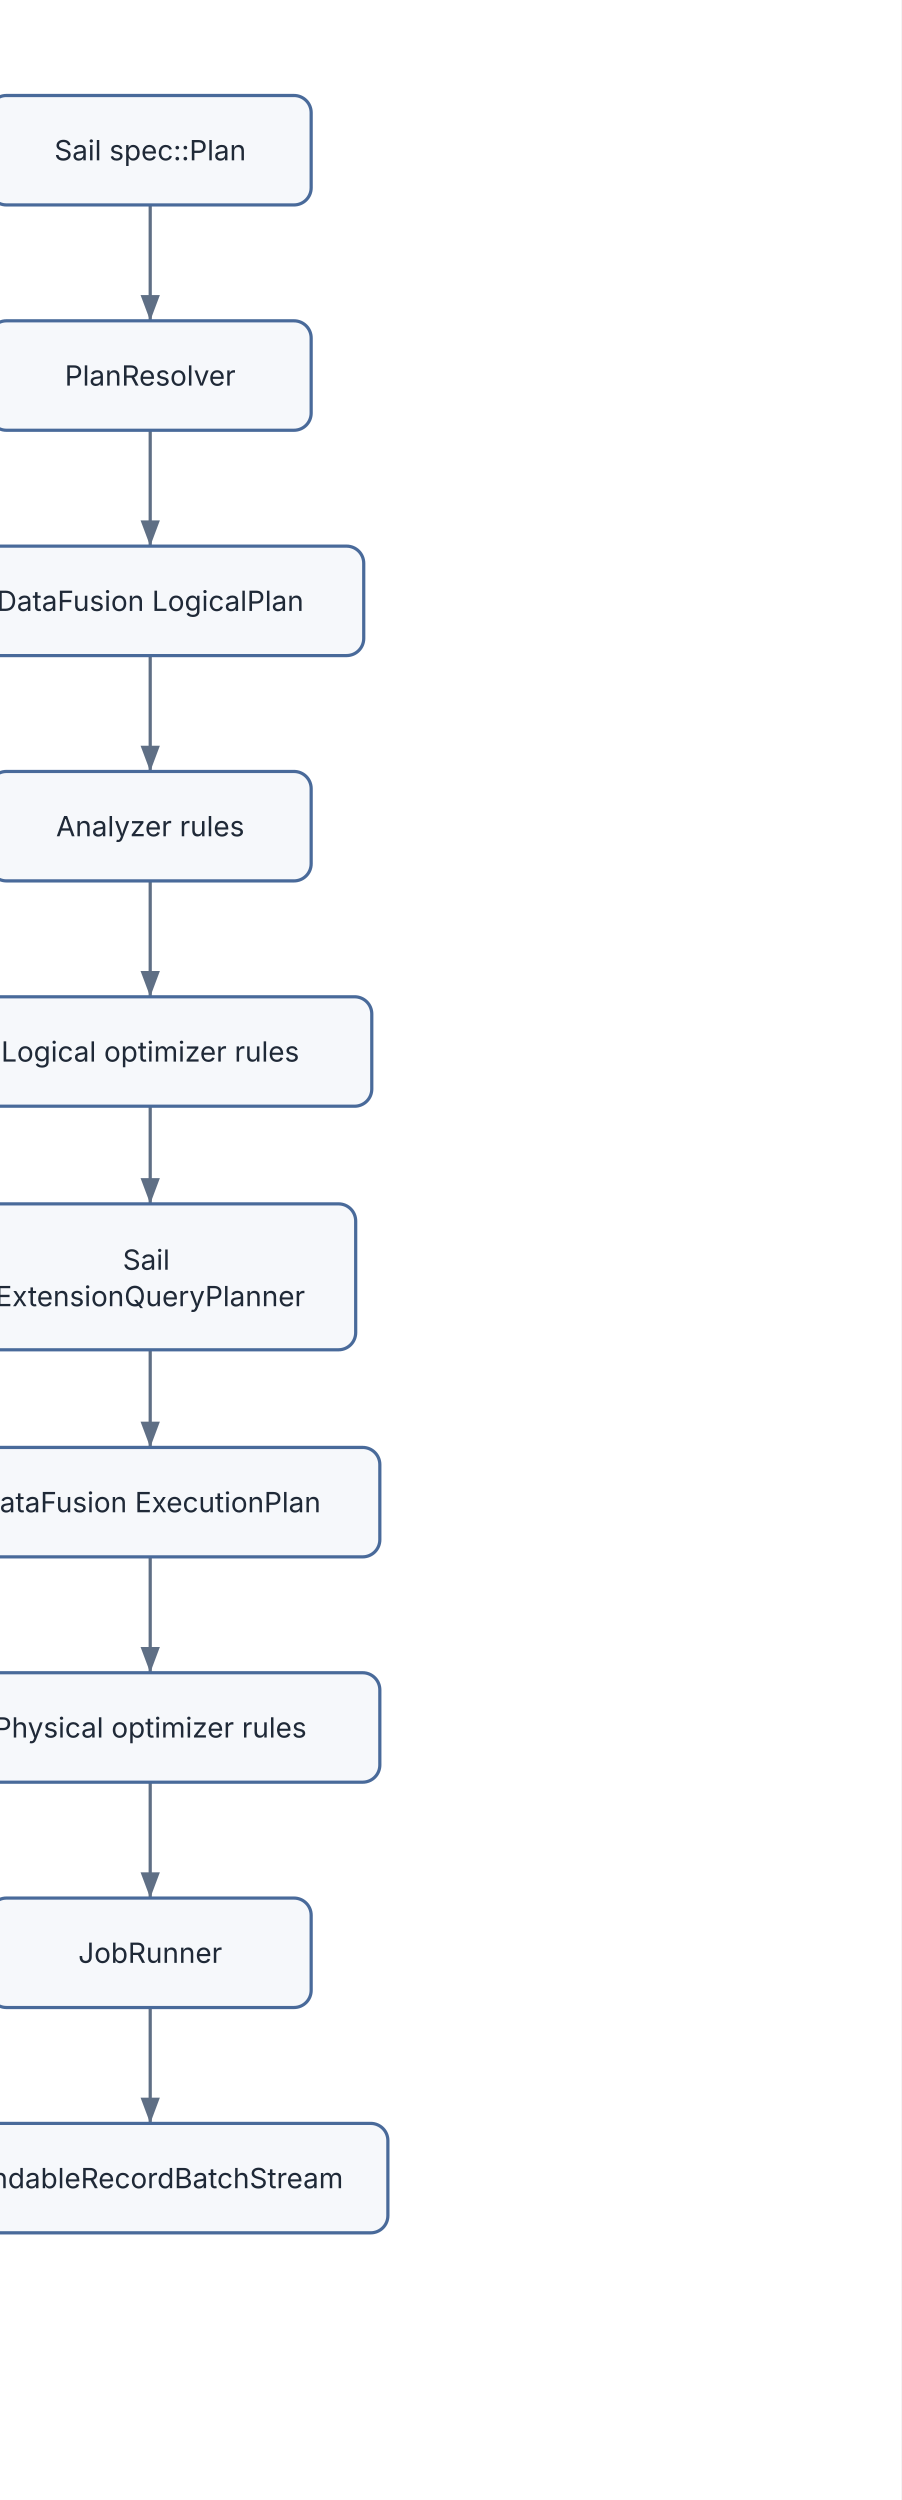
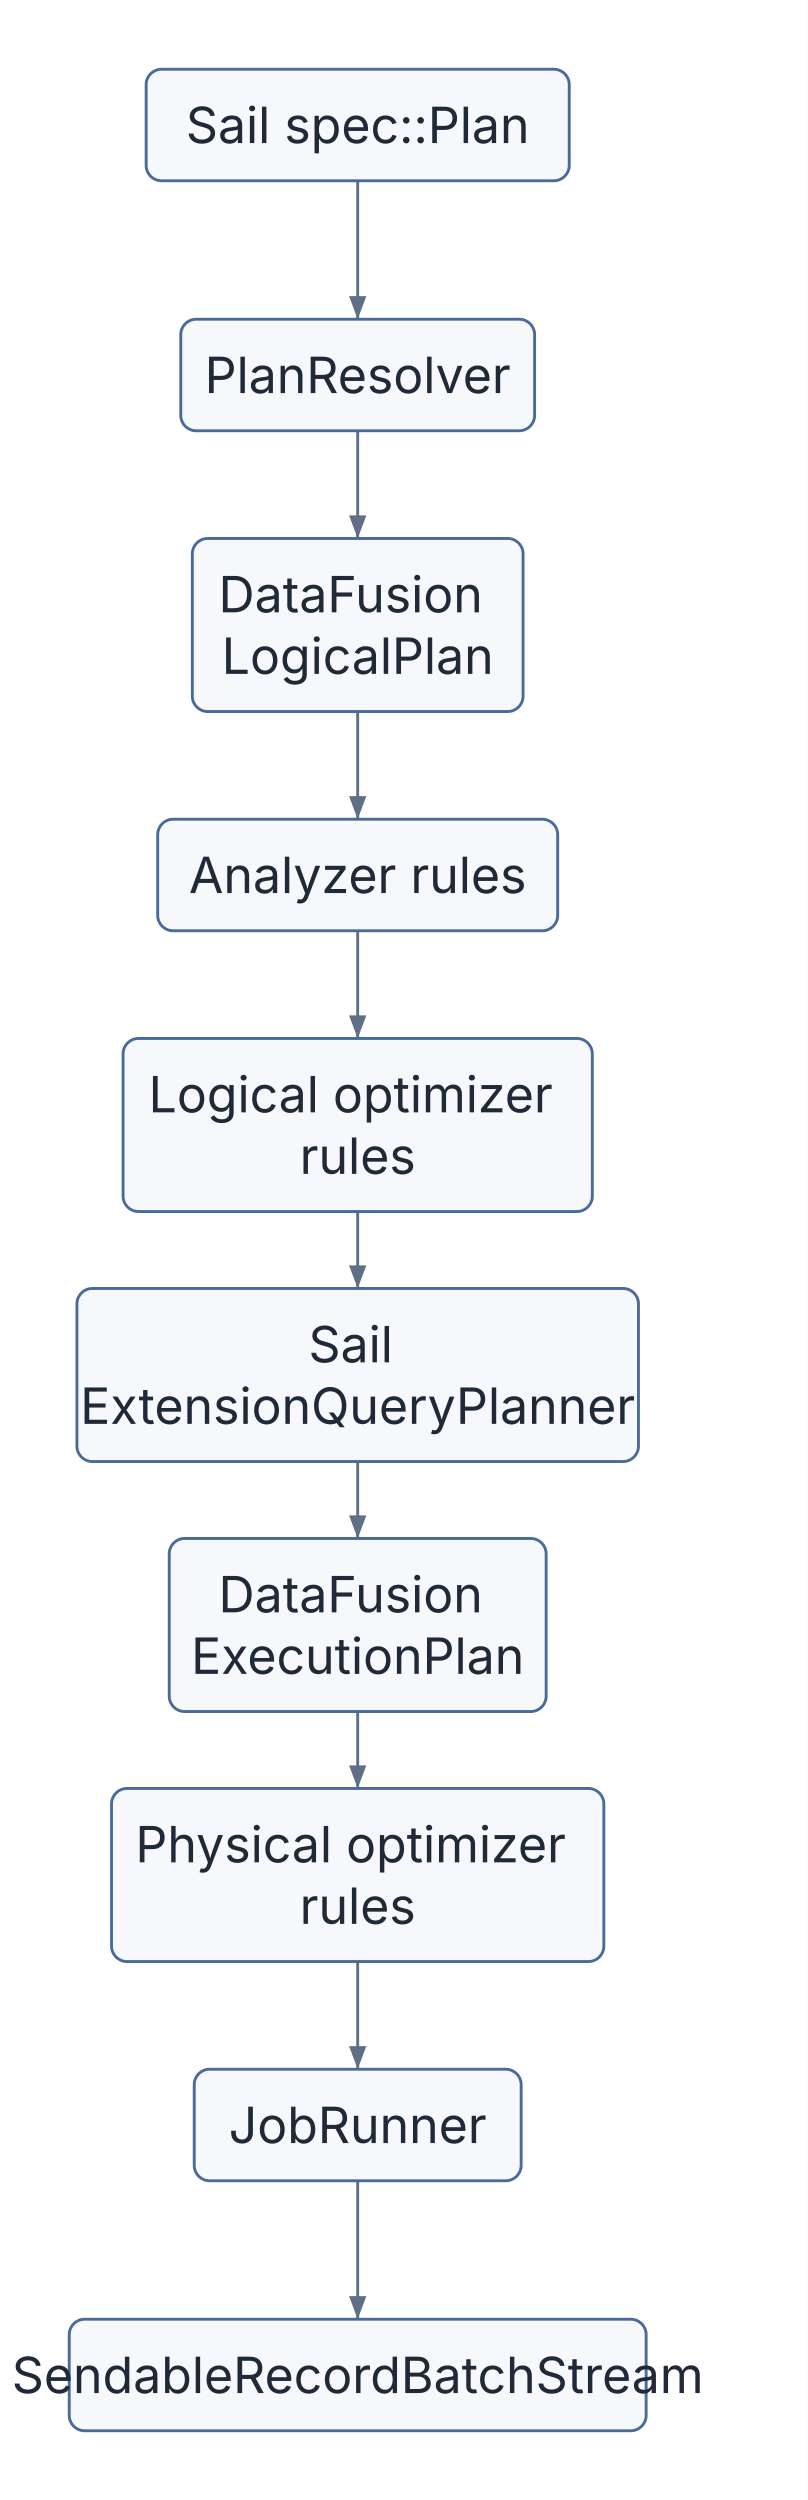
- <svg xmlns="http://www.w3.org/2000/svg" width="420" height="1165" viewBox="0 0 420 1165">
+ <svg xmlns="http://www.w3.org/2000/svg" width="420" height="1300" viewBox="0 0 420 1300">
  <defs>
    <marker id="arrow" markerWidth="10" markerHeight="10" refX="8" refY="3" orient="auto" markerUnits="strokeWidth">
      <path d="M0,0 L0,6 L8,3 z" fill="#5f6f85" />
    </marker>
  </defs>
-   <rect x="0" y="0" width="420" height="1165" fill="white" />
-   <line x1="70" y1="95.5" x2="70" y2="149.5" stroke="#5f6f85" stroke-width="1.5" marker-end="url(#arrow)" />
-   <line x1="70" y1="200.5" x2="70" y2="254.5" stroke="#5f6f85" stroke-width="1.5" marker-end="url(#arrow)" />
-   <line x1="70" y1="305.5" x2="70" y2="359.5" stroke="#5f6f85" stroke-width="1.5" marker-end="url(#arrow)" />
-   <line x1="70" y1="410.5" x2="70" y2="464.5" stroke="#5f6f85" stroke-width="1.5" marker-end="url(#arrow)" />
-   <line x1="70" y1="515.5" x2="70" y2="561" stroke="#5f6f85" stroke-width="1.5" marker-end="url(#arrow)" />
-   <line x1="70" y1="629" x2="70" y2="674.5" stroke="#5f6f85" stroke-width="1.5" marker-end="url(#arrow)" />
-   <line x1="70" y1="725.5" x2="70" y2="779.5" stroke="#5f6f85" stroke-width="1.5" marker-end="url(#arrow)" />
-   <line x1="70" y1="830.5" x2="70" y2="884.5" stroke="#5f6f85" stroke-width="1.5" marker-end="url(#arrow)" />
-   <line x1="70" y1="935.5" x2="70" y2="989.5" stroke="#5f6f85" stroke-width="1.5" marker-end="url(#arrow)" />
-   <rect x="-5" y="44.5" width="150" height="51" rx="8" fill="#f6f8fb" stroke="#496a9a" stroke-width="1.5" />
-   <text x="70" y="70" text-anchor="middle" dominant-baseline="middle" font-family="Inter, Helvetica, Arial, sans-serif" font-size="13" fill="#1f2937">
-     <tspan x="70" dy="0">Sail spec::Plan</tspan>
+   <rect x="0" y="0" width="420" height="1300" fill="white" />
+   <line x1="186" y1="94" x2="186" y2="166" stroke="#5f6f85" stroke-width="1.5" marker-end="url(#arrow)" />
+   <line x1="186" y1="224" x2="186" y2="280" stroke="#5f6f85" stroke-width="1.5" marker-end="url(#arrow)" />
+   <line x1="186" y1="370" x2="186" y2="426" stroke="#5f6f85" stroke-width="1.5" marker-end="url(#arrow)" />
+   <line x1="186" y1="484" x2="186" y2="540" stroke="#5f6f85" stroke-width="1.5" marker-end="url(#arrow)" />
+   <line x1="186" y1="630" x2="186" y2="670" stroke="#5f6f85" stroke-width="1.5" marker-end="url(#arrow)" />
+   <line x1="186" y1="760" x2="186" y2="800" stroke="#5f6f85" stroke-width="1.5" marker-end="url(#arrow)" />
+   <line x1="186" y1="890" x2="186" y2="930" stroke="#5f6f85" stroke-width="1.5" marker-end="url(#arrow)" />
+   <line x1="186" y1="1020" x2="186" y2="1076" stroke="#5f6f85" stroke-width="1.5" marker-end="url(#arrow)" />
+   <line x1="186" y1="1134" x2="186" y2="1206" stroke="#5f6f85" stroke-width="1.5" marker-end="url(#arrow)" />
+   <rect x="76" y="36" width="220" height="58" rx="8" fill="#f6f8fb" stroke="#496a9a" stroke-width="1.5" />
+   <text x="186" y="65" text-anchor="middle" dominant-baseline="middle" font-family="Inter, Helvetica, Arial, sans-serif" font-size="26" fill="#1f2937">
+     <tspan x="186" dy="0">Sail spec::Plan</tspan>
  </text>
-   <rect x="-5" y="149.5" width="150" height="51" rx="8" fill="#f6f8fb" stroke="#496a9a" stroke-width="1.5" />
-   <text x="70" y="175" text-anchor="middle" dominant-baseline="middle" font-family="Inter, Helvetica, Arial, sans-serif" font-size="13" fill="#1f2937">
-     <tspan x="70" dy="0">PlanResolver</tspan>
+   <rect x="94" y="166" width="184" height="58" rx="8" fill="#f6f8fb" stroke="#496a9a" stroke-width="1.5" />
+   <text x="186" y="195" text-anchor="middle" dominant-baseline="middle" font-family="Inter, Helvetica, Arial, sans-serif" font-size="26" fill="#1f2937">
+     <tspan x="186" dy="0">PlanResolver</tspan>
  </text>
-   <rect x="-29.5" y="254.5" width="199" height="51" rx="8" fill="#f6f8fb" stroke="#496a9a" stroke-width="1.5" />
-   <text x="70" y="280" text-anchor="middle" dominant-baseline="middle" font-family="Inter, Helvetica, Arial, sans-serif" font-size="13" fill="#1f2937">
-     <tspan x="70" dy="0">DataFusion LogicalPlan</tspan>
+   <rect x="100" y="280" width="172" height="90" rx="8" fill="#f6f8fb" stroke="#496a9a" stroke-width="1.5" />
+   <text x="186" y="309" text-anchor="middle" dominant-baseline="middle" font-family="Inter, Helvetica, Arial, sans-serif" font-size="26" fill="#1f2937">
+     <tspan x="186" dy="0">DataFusion</tspan>
+     <tspan x="186" dy="32">LogicalPlan</tspan>
  </text>
-   <rect x="-5" y="359.5" width="150" height="51" rx="8" fill="#f6f8fb" stroke="#496a9a" stroke-width="1.5" />
-   <text x="70" y="385" text-anchor="middle" dominant-baseline="middle" font-family="Inter, Helvetica, Arial, sans-serif" font-size="13" fill="#1f2937">
-     <tspan x="70" dy="0">Analyzer rules</tspan>
+   <rect x="82" y="426" width="208" height="58" rx="8" fill="#f6f8fb" stroke="#496a9a" stroke-width="1.5" />
+   <text x="186" y="455" text-anchor="middle" dominant-baseline="middle" font-family="Inter, Helvetica, Arial, sans-serif" font-size="26" fill="#1f2937">
+     <tspan x="186" dy="0">Analyzer rules</tspan>
  </text>
-   <rect x="-33.25" y="464.5" width="206.5" height="51" rx="8" fill="#f6f8fb" stroke="#496a9a" stroke-width="1.5" />
-   <text x="70" y="490" text-anchor="middle" dominant-baseline="middle" font-family="Inter, Helvetica, Arial, sans-serif" font-size="13" fill="#1f2937">
-     <tspan x="70" dy="0">Logical optimizer rules</tspan>
+   <rect x="64" y="540" width="244" height="90" rx="8" fill="#f6f8fb" stroke="#496a9a" stroke-width="1.5" />
+   <text x="186" y="569" text-anchor="middle" dominant-baseline="middle" font-family="Inter, Helvetica, Arial, sans-serif" font-size="26" fill="#1f2937">
+     <tspan x="186" dy="0">Logical optimizer</tspan>
+     <tspan x="186" dy="32">rules</tspan>
  </text>
-   <rect x="-25.75" y="561" width="191.5" height="68" rx="8" fill="#f6f8fb" stroke="#496a9a" stroke-width="1.5" />
-   <text x="70" y="587" text-anchor="middle" dominant-baseline="middle" font-family="Inter, Helvetica, Arial, sans-serif" font-size="13" fill="#1f2937">
-     <tspan x="70" dy="0">Sail</tspan>
-     <tspan x="70" dy="17">ExtensionQueryPlanner</tspan>
+   <rect x="40" y="670" width="292" height="90" rx="8" fill="#f6f8fb" stroke="#496a9a" stroke-width="1.5" />
+   <text x="186" y="699" text-anchor="middle" dominant-baseline="middle" font-family="Inter, Helvetica, Arial, sans-serif" font-size="26" fill="#1f2937">
+     <tspan x="186" dy="0">Sail</tspan>
+     <tspan x="186" dy="32">ExtensionQueryPlanner</tspan>
  </text>
-   <rect x="-37" y="674.5" width="214" height="51" rx="8" fill="#f6f8fb" stroke="#496a9a" stroke-width="1.5" />
-   <text x="70" y="700" text-anchor="middle" dominant-baseline="middle" font-family="Inter, Helvetica, Arial, sans-serif" font-size="13" fill="#1f2937">
-     <tspan x="70" dy="0">DataFusion ExecutionPlan</tspan>
+   <rect x="88" y="800" width="196" height="90" rx="8" fill="#f6f8fb" stroke="#496a9a" stroke-width="1.5" />
+   <text x="186" y="829" text-anchor="middle" dominant-baseline="middle" font-family="Inter, Helvetica, Arial, sans-serif" font-size="26" fill="#1f2937">
+     <tspan x="186" dy="0">DataFusion</tspan>
+     <tspan x="186" dy="32">ExecutionPlan</tspan>
  </text>
-   <rect x="-37" y="779.5" width="214" height="51" rx="8" fill="#f6f8fb" stroke="#496a9a" stroke-width="1.5" />
-   <text x="70" y="805" text-anchor="middle" dominant-baseline="middle" font-family="Inter, Helvetica, Arial, sans-serif" font-size="13" fill="#1f2937">
-     <tspan x="70" dy="0">Physical optimizer rules</tspan>
+   <rect x="58" y="930" width="256" height="90" rx="8" fill="#f6f8fb" stroke="#496a9a" stroke-width="1.5" />
+   <text x="186" y="959" text-anchor="middle" dominant-baseline="middle" font-family="Inter, Helvetica, Arial, sans-serif" font-size="26" fill="#1f2937">
+     <tspan x="186" dy="0">Physical optimizer</tspan>
+     <tspan x="186" dy="32">rules</tspan>
  </text>
-   <rect x="-5" y="884.5" width="150" height="51" rx="8" fill="#f6f8fb" stroke="#496a9a" stroke-width="1.5" />
-   <text x="70" y="910" text-anchor="middle" dominant-baseline="middle" font-family="Inter, Helvetica, Arial, sans-serif" font-size="13" fill="#1f2937">
-     <tspan x="70" dy="0">JobRunner</tspan>
+   <rect x="101" y="1076" width="170" height="58" rx="8" fill="#f6f8fb" stroke="#496a9a" stroke-width="1.5" />
+   <text x="186" y="1105" text-anchor="middle" dominant-baseline="middle" font-family="Inter, Helvetica, Arial, sans-serif" font-size="26" fill="#1f2937">
+     <tspan x="186" dy="0">JobRunner</tspan>
  </text>
-   <rect x="-40.75" y="989.5" width="221.5" height="51" rx="8" fill="#f6f8fb" stroke="#496a9a" stroke-width="1.5" />
-   <text x="70" y="1015" text-anchor="middle" dominant-baseline="middle" font-family="Inter, Helvetica, Arial, sans-serif" font-size="13" fill="#1f2937">
-     <tspan x="70" dy="0">SendableRecordBatchStream</tspan>
+   <rect x="36" y="1206" width="300" height="58" rx="8" fill="#f6f8fb" stroke="#496a9a" stroke-width="1.5" />
+   <text x="186" y="1235" text-anchor="middle" dominant-baseline="middle" font-family="Inter, Helvetica, Arial, sans-serif" font-size="26" fill="#1f2937">
+     <tspan x="186" dy="0">SendableRecordBatchStream</tspan>
  </text>
</svg>
